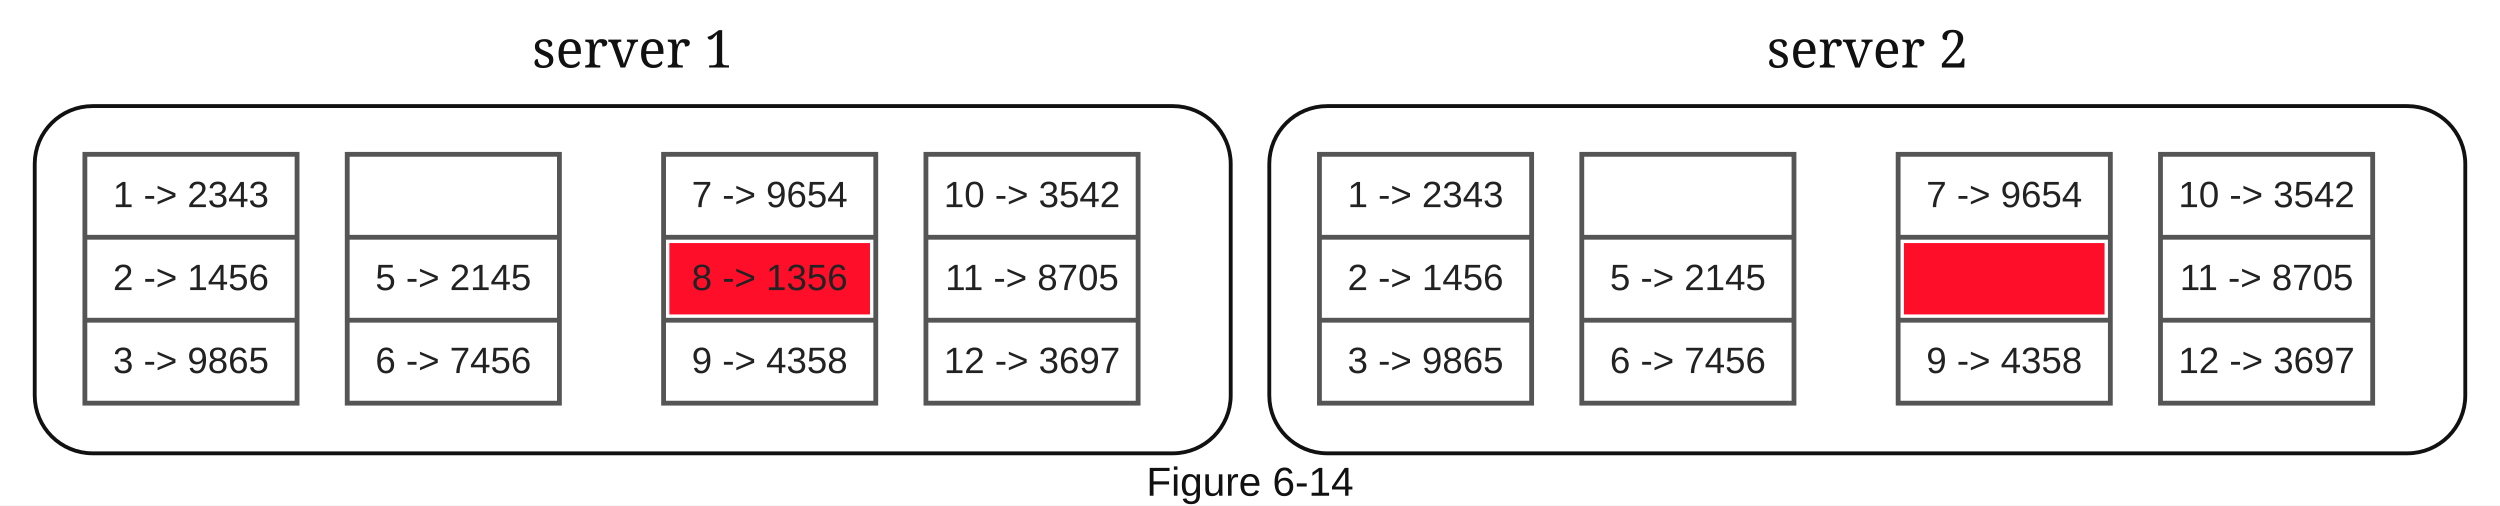
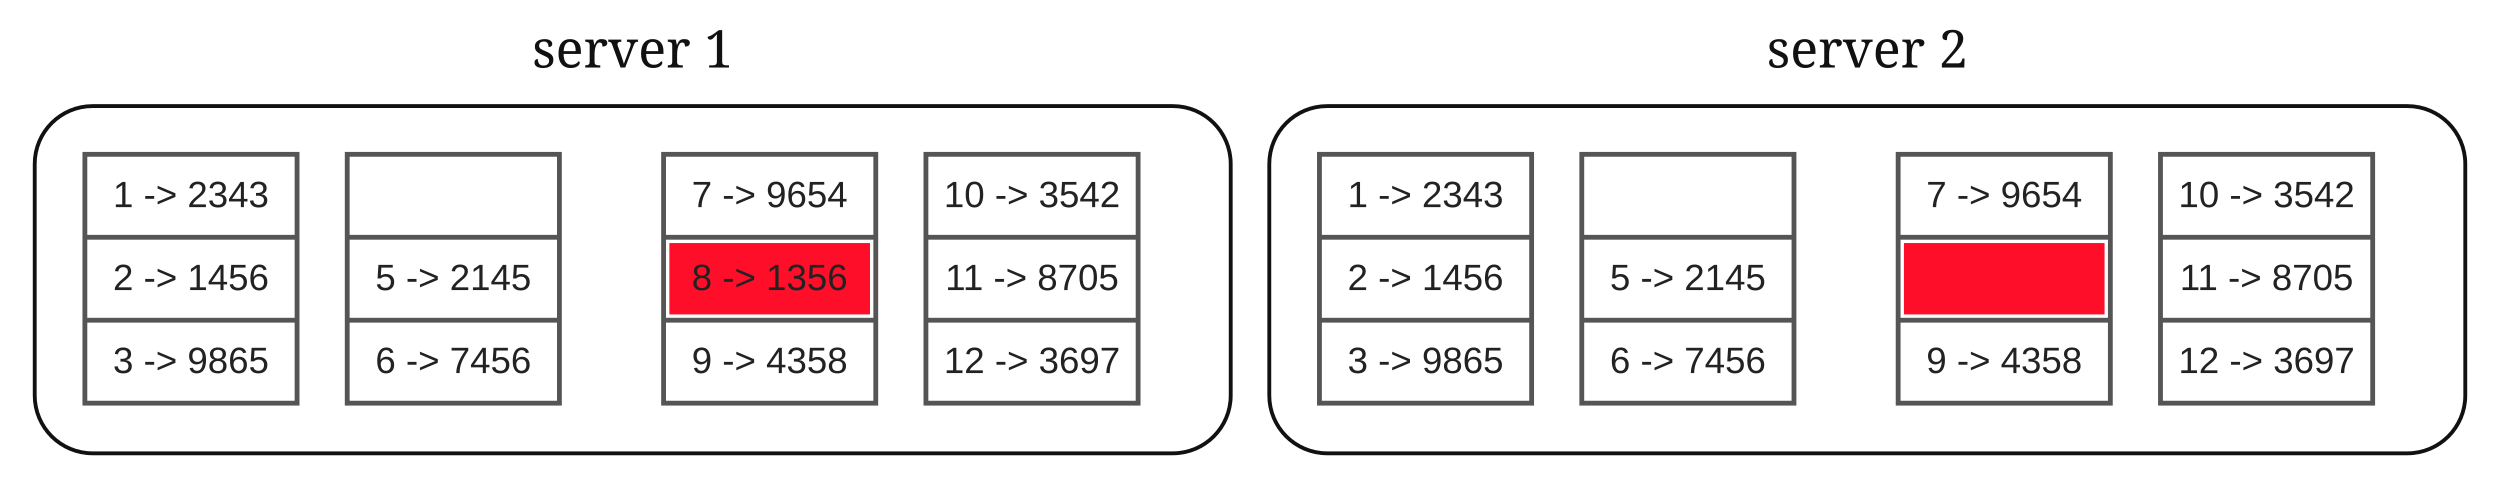
- <svg xmlns="http://www.w3.org/2000/svg" width="1296" height="262" viewBox="0 0 1296 262" role="img" aria-labelledby="title desc">
+ <svg xmlns="http://www.w3.org/2000/svg" width="1296" height="250" viewBox="0 0 1296 250" role="img" aria-labelledby="title desc">
  <defs>
    <style>
      .server-label { font: 27px Georgia, serif; fill: #111; text-anchor: middle; }
      .panel { fill: #fff; stroke: #111; stroke-width: 2; }
      .cell { fill: #fff; stroke: #555; stroke-width: 2.5; }
      .cell-text { font: 19px Arial, sans-serif; fill: #222; text-anchor: middle; dominant-baseline: middle; }
-       .caption { font: 21px Arial, sans-serif; fill: #111; text-anchor: middle; }
    </style>
  </defs>
  <rect width="1296" height="262" fill="#fff" />
  <text class="server-label" x="328" y="35">server 1</text>
  <text class="server-label" x="968" y="35">server 2</text>
  <rect class="panel" x="18" y="55" width="620" height="180" rx="30" />
  <rect class="panel" x="658" y="55" width="620" height="180" rx="30" />
  <g aria-label="server 1 key value buckets">
    <path class="cell" d="M44 80h110v43H44zM44 123h110v43H44zM44 166h110v43H44z" />
    <text class="cell-text" x="99" y="102">1 -&gt; 2343</text>
    <text class="cell-text" x="99" y="145">2 -&gt; 1456</text>
    <text class="cell-text" x="99" y="188">3 -&gt; 9865</text>
    <path class="cell" d="M180 80h110v43H180zM180 123h110v43H180zM180 166h110v43H180z" />
    <text class="cell-text" x="235" y="145">5 -&gt; 2145</text>
    <text class="cell-text" x="235" y="188">6 -&gt; 7456</text>
    <path class="cell" d="M344 80h110v43H344zM344 123h110v43H344zM344 166h110v43H344z" />
    <rect x="347" y="126" width="104" height="37" fill="#ff0e2a" />
    <text class="cell-text" x="399" y="102">7 -&gt; 9654</text>
    <text class="cell-text" x="399" y="145">8 -&gt; 1356</text>
    <text class="cell-text" x="399" y="188">9 -&gt; 4358</text>
    <path class="cell" d="M480 80h110v43H480zM480 123h110v43H480zM480 166h110v43H480z" />
    <text class="cell-text" x="535" y="102">10 -&gt; 3542</text>
    <text class="cell-text" x="535" y="145">11 -&gt; 8705</text>
    <text class="cell-text" x="535" y="188">12 -&gt; 3697</text>
  </g>
  <g aria-label="server 2 key value buckets">
    <path class="cell" d="M684 80h110v43H684zM684 123h110v43H684zM684 166h110v43H684z" />
    <text class="cell-text" x="739" y="102">1 -&gt; 2343</text>
    <text class="cell-text" x="739" y="145">2 -&gt; 1456</text>
    <text class="cell-text" x="739" y="188">3 -&gt; 9865</text>
    <path class="cell" d="M820 80h110v43H820zM820 123h110v43H820zM820 166h110v43H820z" />
    <text class="cell-text" x="875" y="145">5 -&gt; 2145</text>
    <text class="cell-text" x="875" y="188">6 -&gt; 7456</text>
    <path class="cell" d="M984 80h110v43H984zM984 123h110v43H984zM984 166h110v43H984z" />
    <rect x="987" y="126" width="104" height="37" fill="#ff0e2a" />
    <text class="cell-text" x="1039" y="102">7 -&gt; 9654</text>
    <text class="cell-text" x="1039" y="188">9 -&gt; 4358</text>
    <path class="cell" d="M1120 80h110v43H1120zM1120 123h110v43H1120zM1120 166h110v43H1120z" />
    <text class="cell-text" x="1175" y="102">10 -&gt; 3542</text>
    <text class="cell-text" x="1175" y="145">11 -&gt; 8705</text>
    <text class="cell-text" x="1175" y="188">12 -&gt; 3697</text>
  </g>
-   <text class="caption" x="648" y="257">Figure 6-14</text>
</svg>
